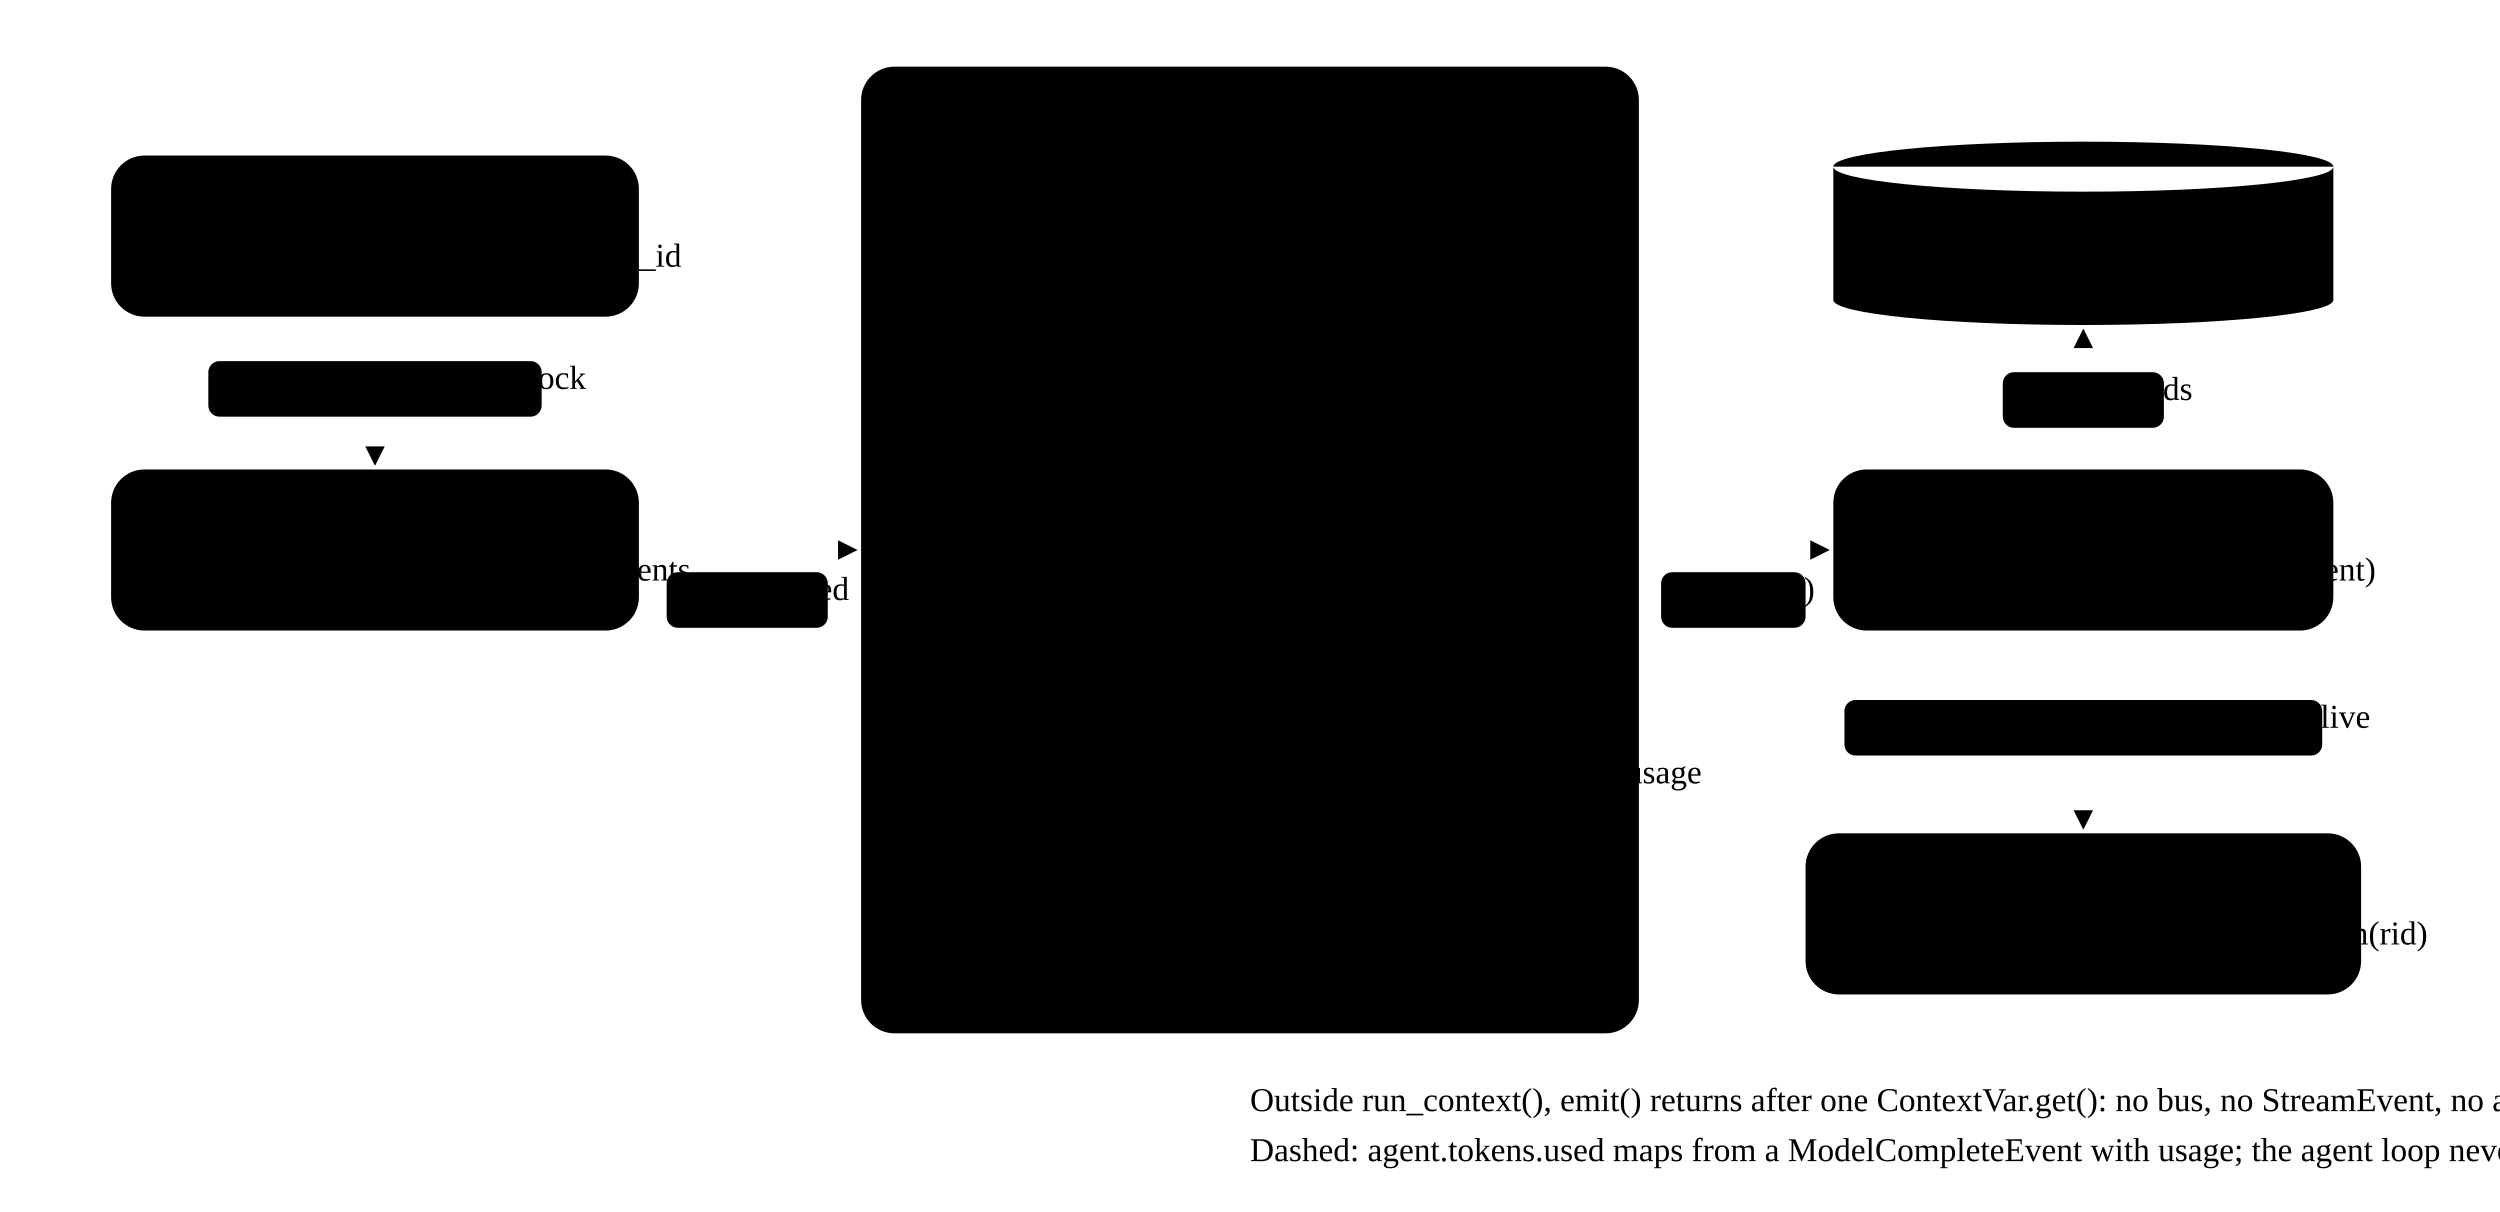
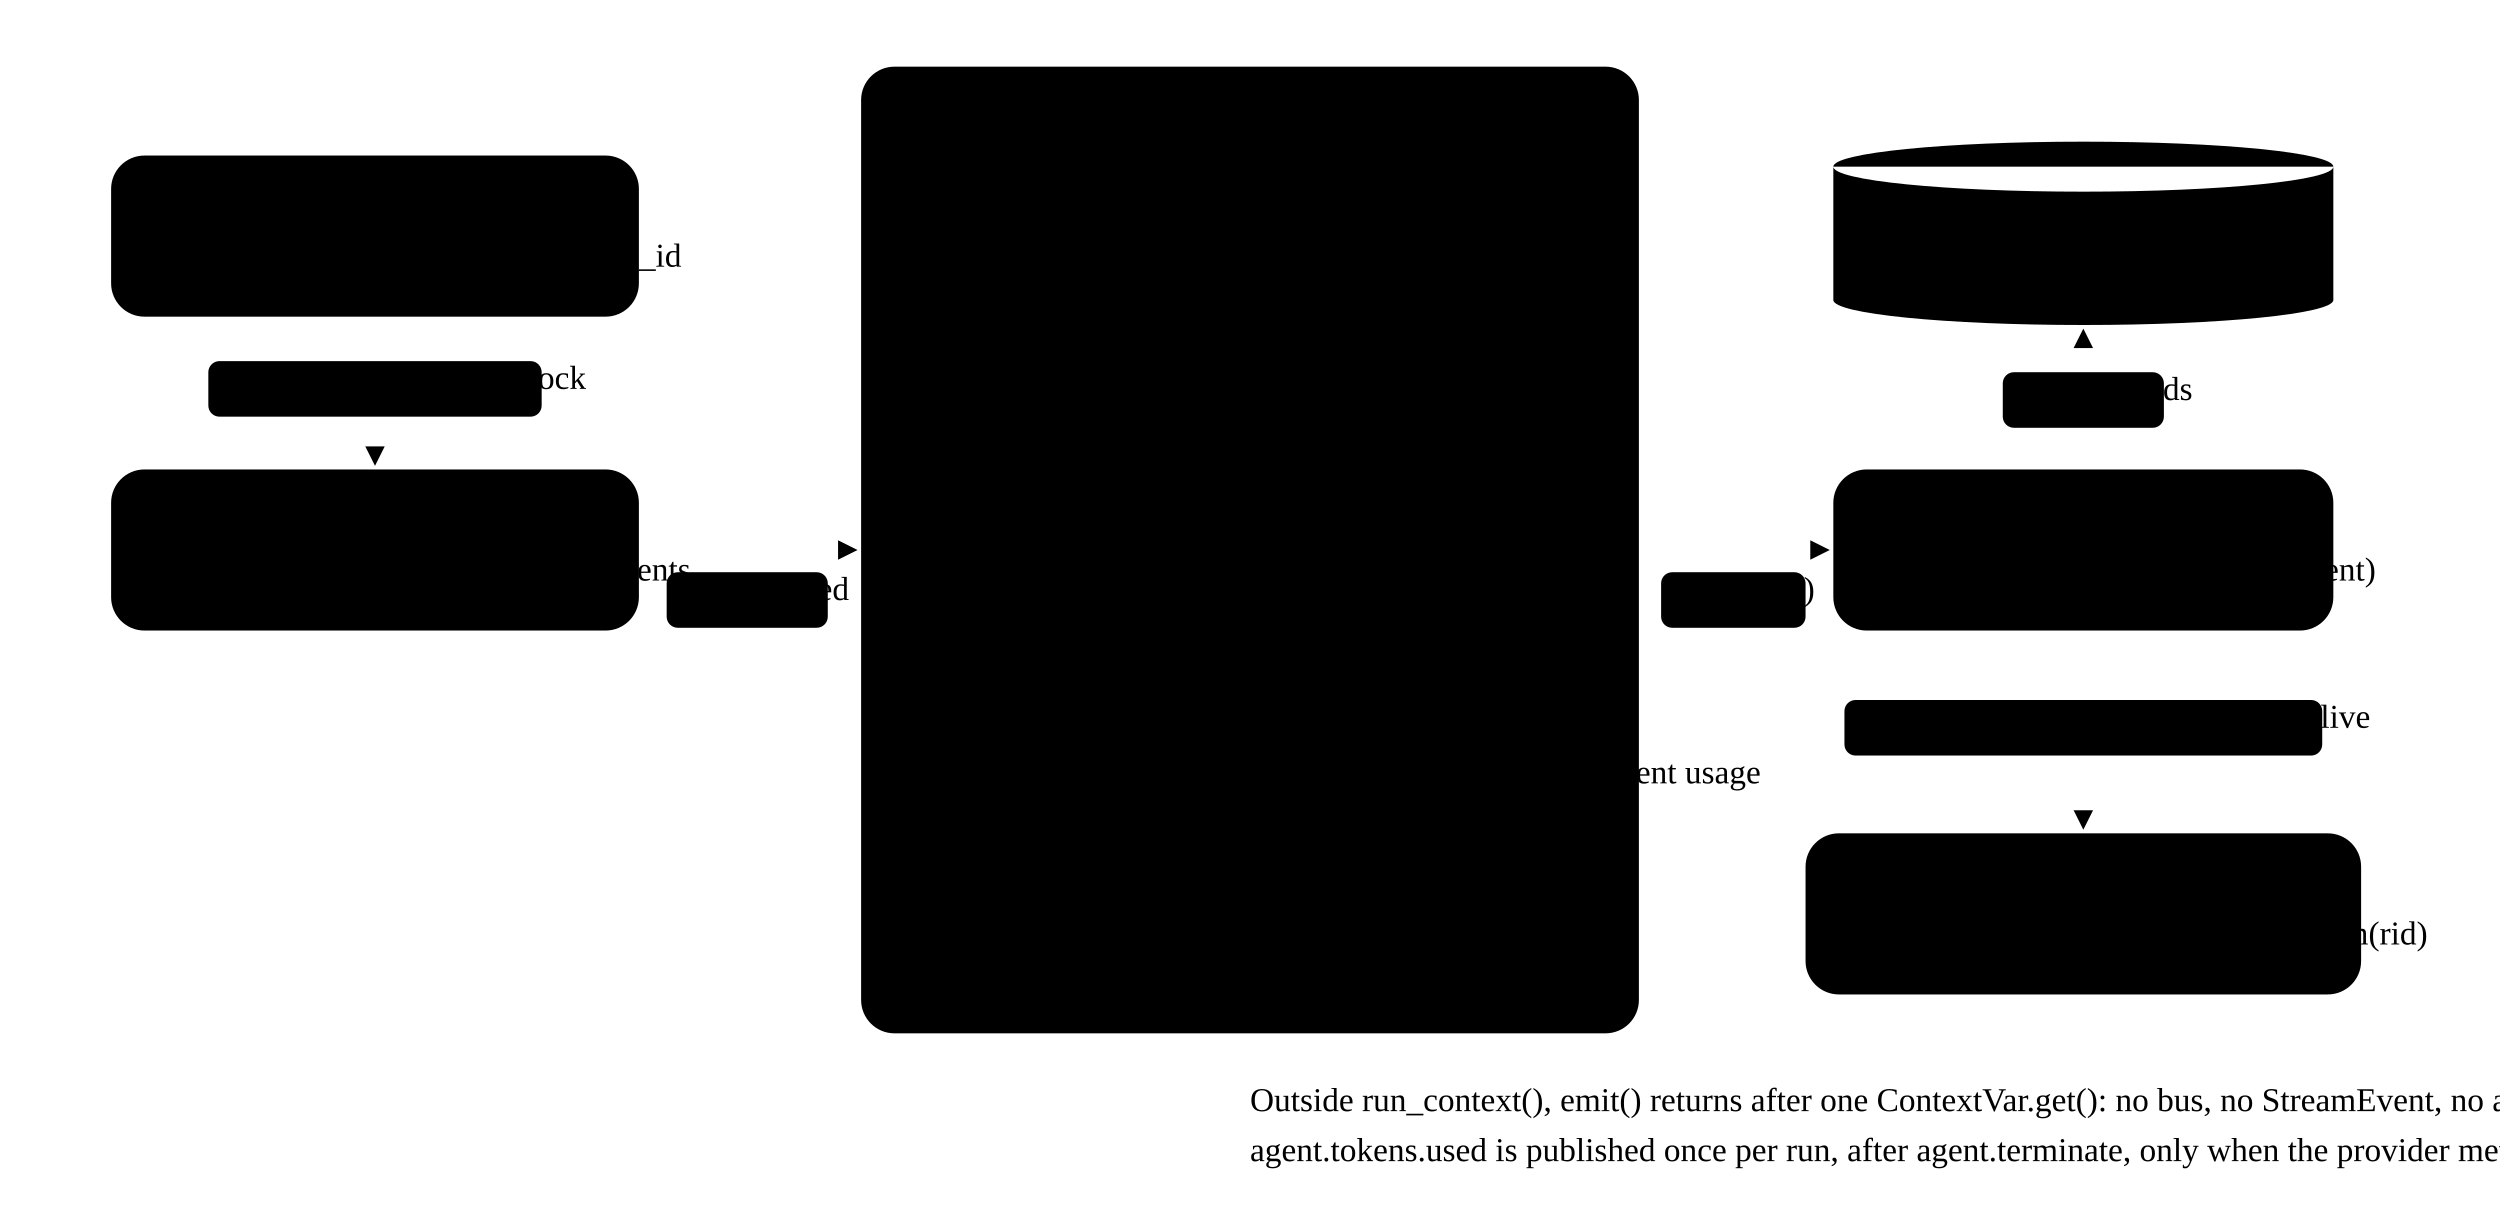
<svg xmlns="http://www.w3.org/2000/svg" viewBox="0 0 900 436" role="img" aria-labelledby="title desc">
  <defs>
    <marker id="ah" viewBox="0 0 10 10" refX="9" refY="5" markerWidth="7" markerHeight="7" orient="auto-start-reverse">
      <path class="arrowhead" d="M0,0 L10,5 L0,10 z" />
    </marker>
  </defs>
  <g class="lane">
    <rect x="310" y="24" width="280" height="348" rx="12" />
    <text class="lane-title" x="330" y="48">Canonical events</text>
  </g>
  <g class="node">
    <rect x="330" y="66" width="240" height="50" rx="12" />
    <text x="450" y="81">agent.think</text>
    <text class="sub" x="450" y="102">once per iteration</text>
  </g>
  <g class="node">
    <rect x="330" y="126" width="240" height="50" rx="12" />
    <text x="450" y="141">agent.tool.started</text>
    <text class="sub" x="450" y="162">span_id = tool_call_id</text>
  </g>
  <g class="node">
    <rect x="330" y="186" width="240" height="50" rx="12" />
    <text x="450" y="201">agent.tool.completed</text>
    <text class="sub" x="450" y="222">same span_id</text>
  </g>
-   <g class="node optional">
+   <g class="node">
    <rect x="330" y="246" width="240" height="50" rx="12" />
    <text x="450" y="261">agent.tokens.used</text>
-     <text class="sub" x="450" y="282">from ModelCompleteEvent usage</text>
+     <text class="sub" x="450" y="282">run totals, from TerminateEvent usage</text>
  </g>
  <g class="node">
    <rect x="330" y="306" width="240" height="50" rx="12" />
    <text x="450" y="321">agent.terminate</text>
    <text class="sub" x="450" y="342">reason, iterations_used</text>
  </g>
  <path class="edge" marker-end="url(#ah)" d="M135,114 L135,167" />
  <rect class="label-bg" x="75" y="130" width="120" height="20" rx="4" />
  <text class="label" x="135" y="140">inside the block</text>
  <path class="edge" marker-end="url(#ah)" d="M230,198 L308,198" />
  <rect class="label-bg" x="240" y="206" width="58" height="20" rx="4" />
  <text class="label" x="269" y="216">bridged</text>
  <path class="edge" marker-end="url(#ah)" d="M590,198 L658,198" />
  <rect class="label-bg" x="598" y="206" width="52" height="20" rx="4" />
  <text class="label" x="624" y="216">emit()</text>
  <path class="edge" marker-end="url(#ah)" d="M750,169 L750,119" />
  <rect class="label-bg" x="721" y="134" width="58" height="20" rx="4" />
  <text class="label" x="750" y="144">appends</text>
  <path class="edge" marker-end="url(#ah)" d="M750,227 L750,298" />
  <rect class="label-bg" x="664" y="252" width="172" height="20" rx="4" />
  <text class="label" x="750" y="262">history first, then live</text>
  <g class="node">
    <rect x="40" y="56" width="190" height="58" rx="12" />
    <text x="135" y="75">run_context()</text>
    <text class="sub" x="135" y="96">mints and binds run_id</text>
  </g>
  <g class="node">
    <rect x="40" y="169" width="190" height="58" rx="12" />
    <text x="135" y="188">agent.arun(…)</text>
    <text class="sub" x="135" y="209">Agent.run yields events</text>
  </g>
  <g class="node primary">
    <rect x="660" y="169" width="180" height="58" rx="12" />
    <text x="750" y="188">EventBus</text>
    <text class="sub" x="750" y="209">publish(StreamEvent)</text>
  </g>
  <g class="store">
    <path d="M660,60 A90,9 0 0 1 840,60 V108 A90,9 0 0 1 660,108 Z M660,60 A90,9 0 0 0 840,60" />
    <g class="node">
      <text x="750" y="78">history</text>
      <text class="sub" x="750" y="99">a deque per run_id</text>
    </g>
  </g>
  <g class="node">
    <rect x="650" y="300" width="200" height="58" rx="12" />
    <text x="750" y="319">bus.subscribe(rid)</text>
    <text class="sub" x="750" y="340">ends on close_stream(rid)</text>
  </g>
  <text class="note" x="450" y="400">Outside run_context(), emit() returns after one ContextVar.get(): no bus, no StreamEvent, no allocation.</text>
-   <text class="note" x="450" y="418">Dashed: agent.tokens.used maps from a ModelCompleteEvent with usage; the agent loop never yields one.</text>
+   <text class="note" x="450" y="418">agent.tokens.used is published once per run, after agent.terminate, only when the provider metered the run.</text>
</svg>
